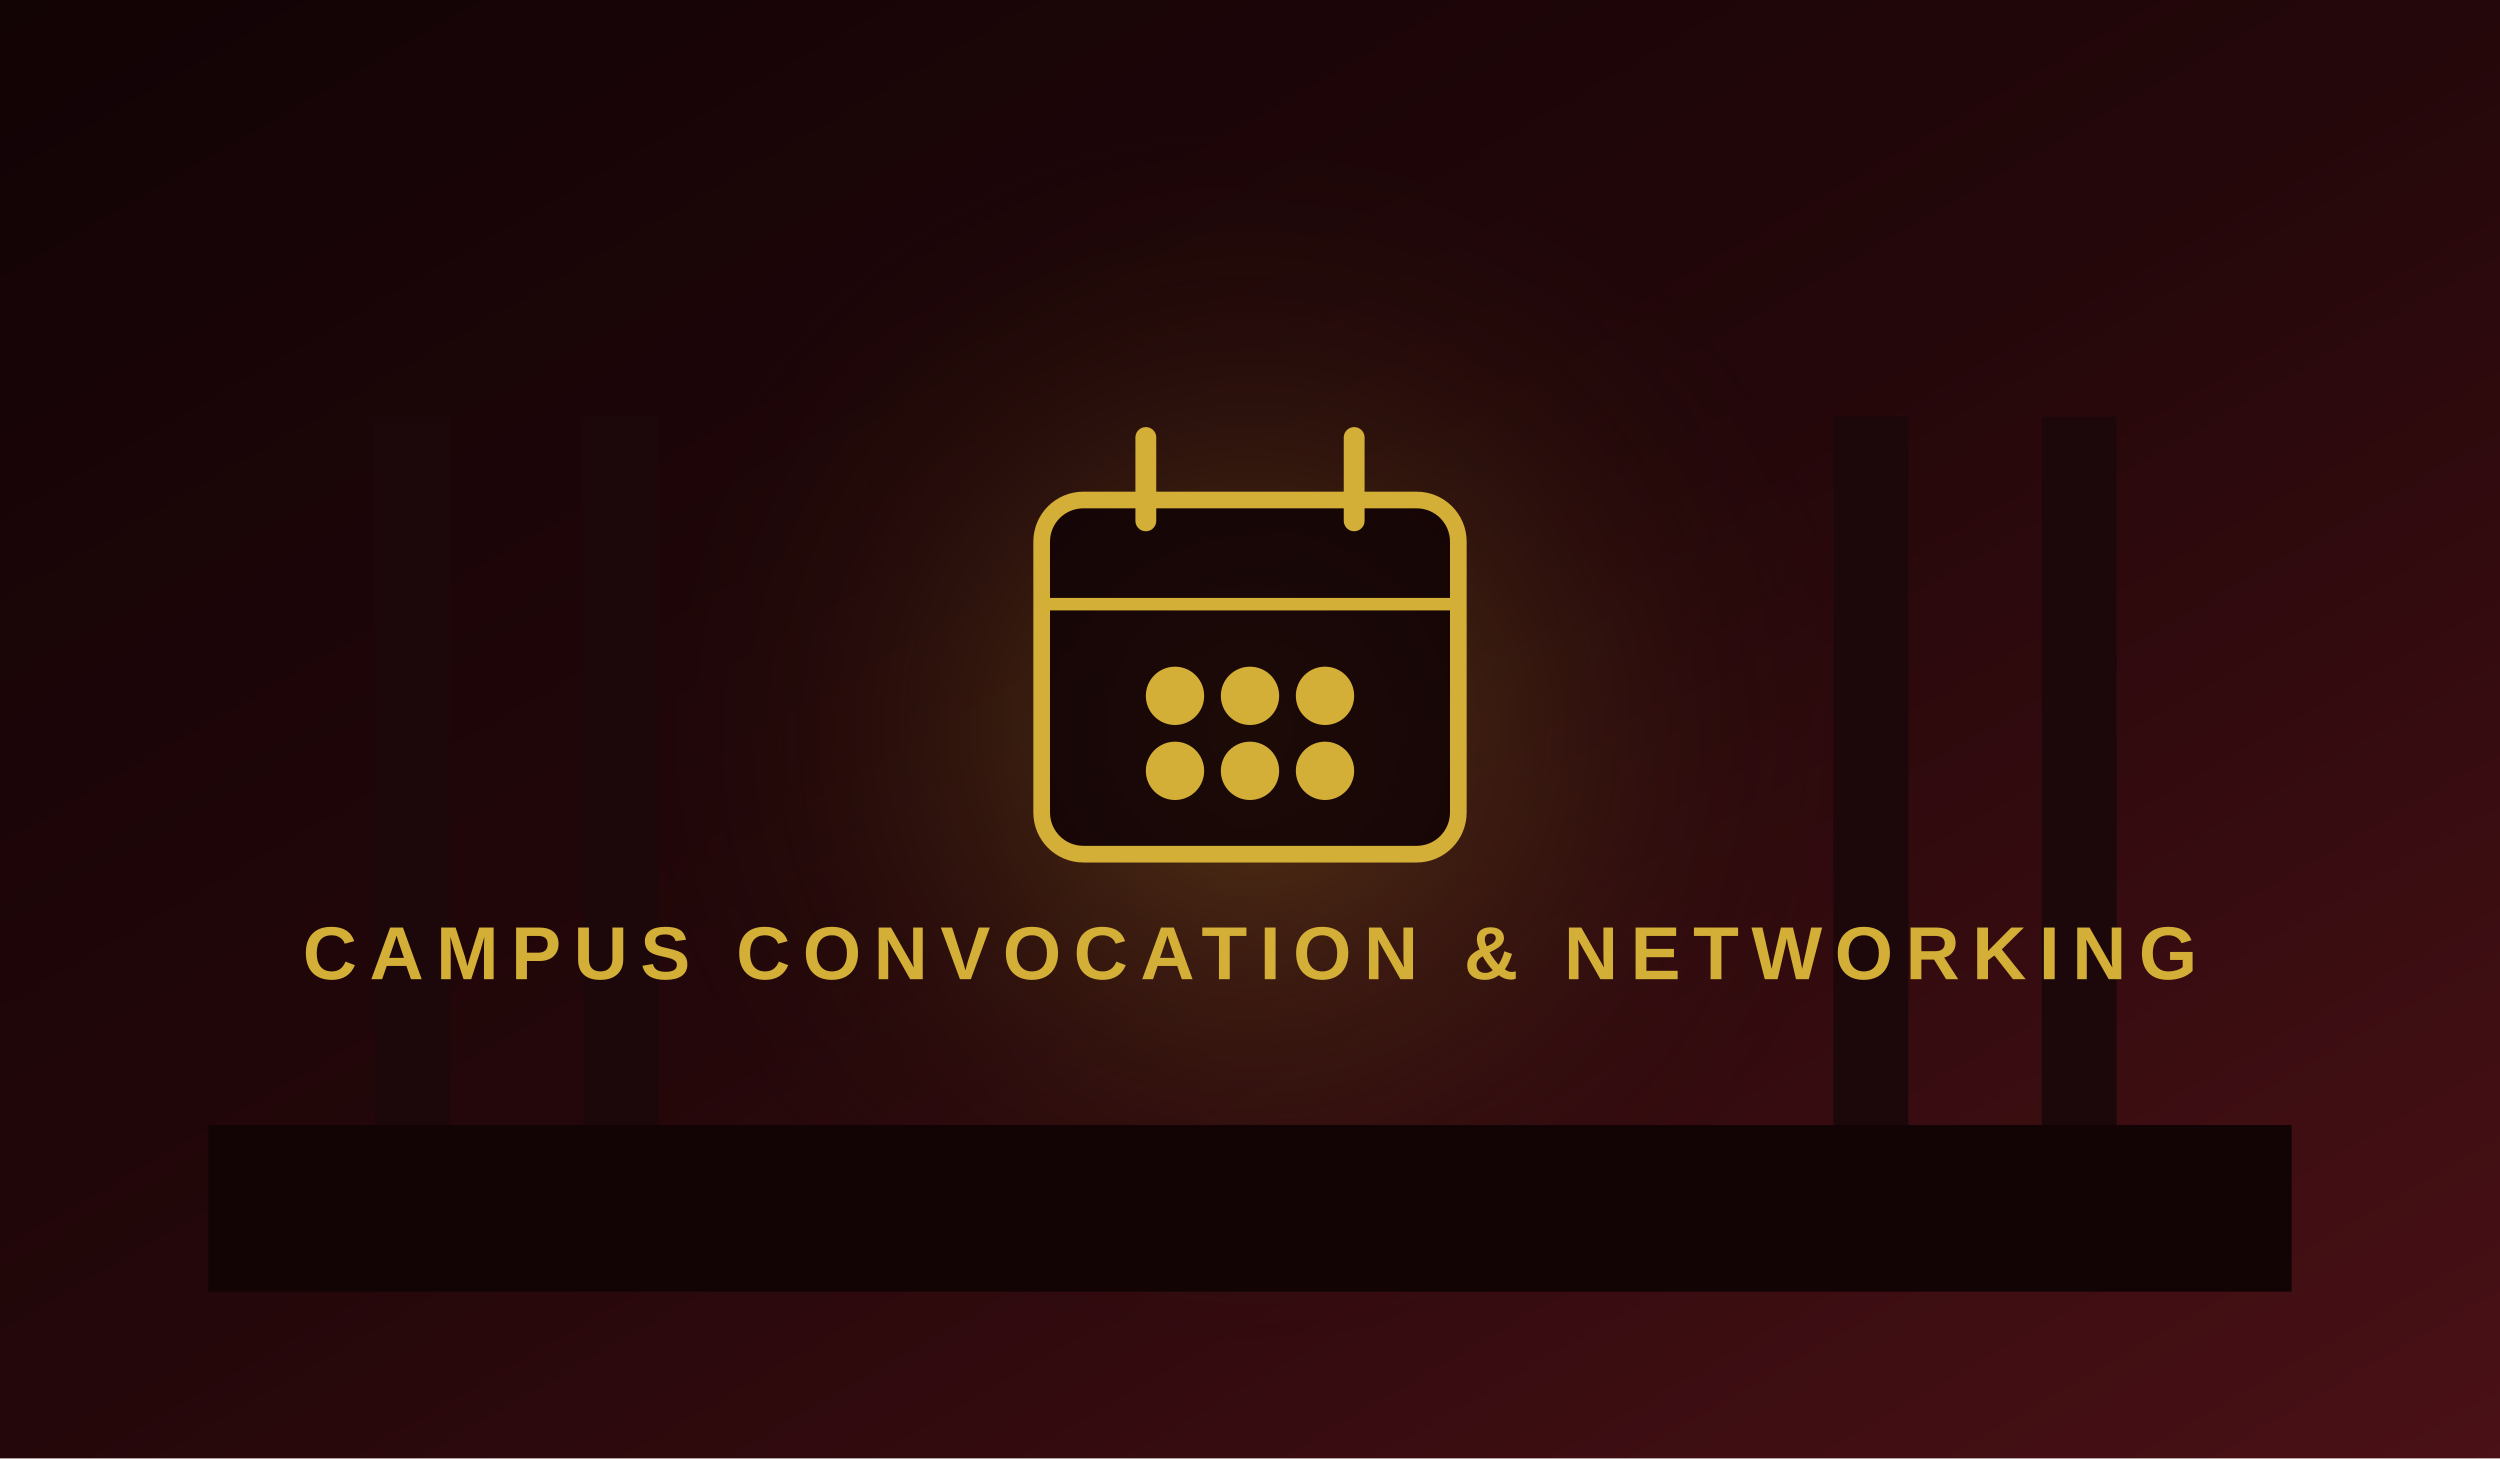
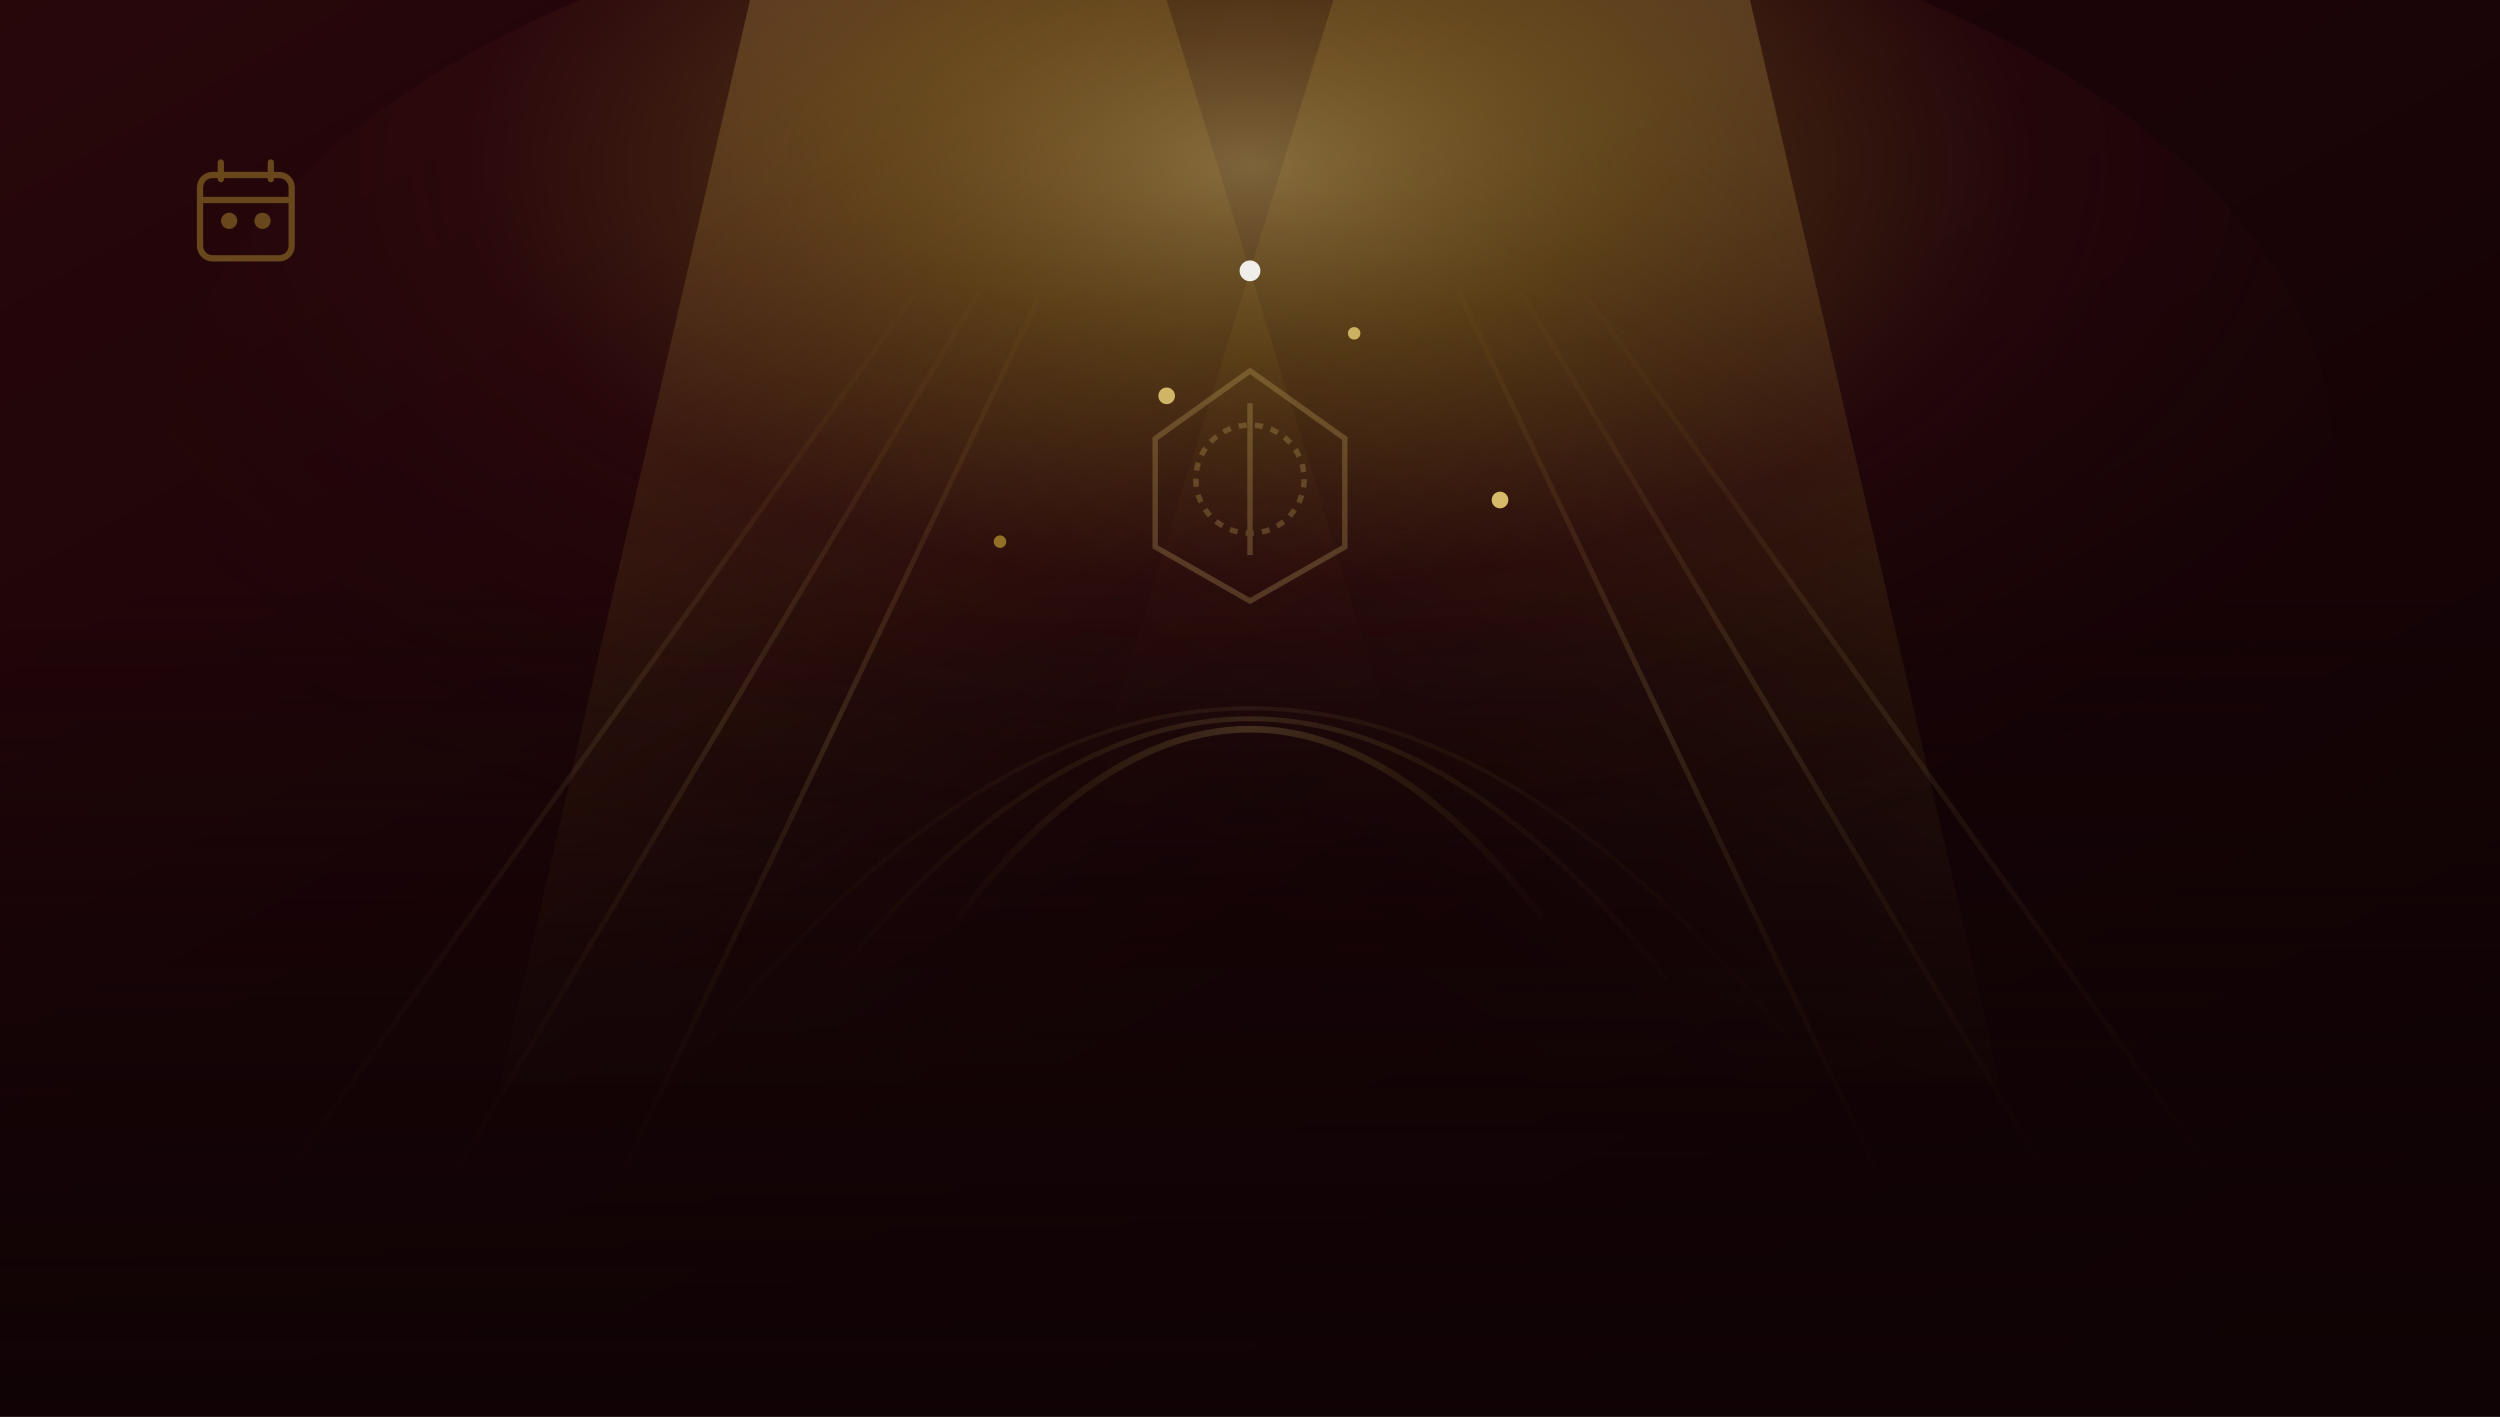
- <svg xmlns="http://www.w3.org/2000/svg" viewBox="0 0 600 350" width="100%" height="100%">
+ <svg xmlns="http://www.w3.org/2000/svg" viewBox="0 0 600 340" width="100%" height="100%">
  <defs>
-     <linearGradient id="eventBg" x1="0%" y1="0%" x2="100%" y2="100%">
-       <stop offset="0%" stop-color="#120305" />
-       <stop offset="50%" stop-color="#24070A" />
-       <stop offset="100%" stop-color="#4A1116" />
+     <linearGradient id="bgGrad" x1="0%" y1="0%" x2="100%" y2="100%">
+       <stop offset="0%" stop-color="#28070B" />
+       <stop offset="45%" stop-color="#1A0407" />
+       <stop offset="100%" stop-color="#0E0204" />
    </linearGradient>
-     <radialGradient id="goldAmbient" cx="50%" cy="50%" r="50%">
-       <stop offset="0%" stop-color="#D4AF37" stop-opacity="0.30" />
+     <radialGradient id="stageSpotlight" cx="50%" cy="25%" r="65%">
+       <stop offset="0%" stop-color="#F1D77A" stop-opacity="0.45" />
+       <stop offset="25%" stop-color="#D4AF37" stop-opacity="0.25" />
+       <stop offset="55%" stop-color="#4A1116" stop-opacity="0.20" />
+       <stop offset="100%" stop-color="#0E0204" stop-opacity="0" />
+     </radialGradient>
+     <linearGradient id="lightBeamLeft" x1="0%" y1="0%" x2="60%" y2="100%">
+       <stop offset="0%" stop-color="#F1D77A" stop-opacity="0.28" />
+       <stop offset="40%" stop-color="#D4AF37" stop-opacity="0.12" />
      <stop offset="100%" stop-color="#120305" stop-opacity="0" />
-     </radialGradient>
+     </linearGradient>
+     <linearGradient id="lightBeamRight" x1="100%" y1="0%" x2="40%" y2="100%">
+       <stop offset="0%" stop-color="#F1D77A" stop-opacity="0.28" />
+       <stop offset="40%" stop-color="#D4AF37" stop-opacity="0.12" />
+       <stop offset="100%" stop-color="#120305" stop-opacity="0" />
+     </linearGradient>
+     <linearGradient id="bottomFade" x1="0%" y1="0%" x2="0%" y2="100%">
+       <stop offset="0%" stop-color="#100305" stop-opacity="0" />
+       <stop offset="60%" stop-color="#100305" stop-opacity="0.65" />
+       <stop offset="100%" stop-color="#100305" stop-opacity="0.98" />
+     </linearGradient>
+     <linearGradient id="goldLine" x1="0%" y1="0%" x2="100%" y2="0%">
+       <stop offset="0%" stop-color="#D4AF37" stop-opacity="0.05" />
+       <stop offset="50%" stop-color="#F1D77A" stop-opacity="0.45" />
+       <stop offset="100%" stop-color="#D4AF37" stop-opacity="0.05" />
+     </linearGradient>
  </defs>
-   <rect width="600" height="350" fill="url(#eventBg)" />
-   <circle cx="300" cy="175" r="150" fill="url(#goldAmbient)" />
-   <rect x="50" y="270" width="500" height="40" fill="#120305" />
-   <rect x="90" y="100" width="18" height="170" fill="#1C080B" />
-   <rect x="140" y="100" width="18" height="170" fill="#1C080B" />
-   <rect x="440" y="100" width="18" height="170" fill="#1C080B" />
-   <rect x="490" y="100" width="18" height="170" fill="#1C080B" />
-   <g transform="translate(250, 105)" fill="none" stroke="#D4AF37" stroke-width="4">
-     <rect x="0" y="15" width="100" height="85" rx="10" stroke-width="4" fill="#120305" fill-opacity="0.85" />
-     <line x1="0" y1="40" x2="100" y2="40" stroke-width="3" />
-     <line x1="25" y1="0" x2="25" y2="20" stroke-width="5" stroke-linecap="round" />
-     <line x1="75" y1="0" x2="75" y2="20" stroke-width="5" stroke-linecap="round" />
-     <circle cx="32" cy="62" r="5" fill="#D4AF37" />
-     <circle cx="50" cy="62" r="5" fill="#D4AF37" />
-     <circle cx="68" cy="62" r="5" fill="#D4AF37" />
-     <circle cx="32" cy="80" r="5" fill="#D4AF37" />
-     <circle cx="50" cy="80" r="5" fill="#D4AF37" />
-     <circle cx="68" cy="80" r="5" fill="#D4AF37" />
+   <rect width="600" height="340" fill="url(#bgGrad)" />
+   <polygon points="180,0 280,0 360,260 120,260" fill="url(#lightBeamLeft)" />
+   <polygon points="420,0 320,0 240,260 480,260" fill="url(#lightBeamRight)" />
+   <ellipse cx="300" cy="110" rx="260" ry="140" fill="url(#stageSpotlight)" />
+   <g stroke="url(#goldLine)" fill="none" stroke-width="1.2">
+     <line x1="70" y1="280" x2="220" y2="70" stroke-opacity="0.25" />
+     <line x1="110" y1="280" x2="235" y2="70" stroke-opacity="0.30" />
+     <line x1="150" y1="280" x2="250" y2="70" stroke-opacity="0.35" />
+     <line x1="530" y1="280" x2="380" y2="70" stroke-opacity="0.25" />
+     <line x1="490" y1="280" x2="365" y2="70" stroke-opacity="0.30" />
+     <line x1="450" y1="280" x2="350" y2="70" stroke-opacity="0.35" />
+     <path d="M 230 220 Q 300 130 370 220" stroke-width="1.6" stroke-opacity="0.5" />
+     <path d="M 200 235 Q 300 110 400 235" stroke-width="1.2" stroke-opacity="0.35" />
+     <path d="M 170 250 Q 300 90 430 250" stroke-width="1.0" stroke-opacity="0.2" />
+     <line x1="100" y1="220" x2="500" y2="220" stroke-width="1.5" stroke-opacity="0.4" />
  </g>
-   <text x="300" y="235" text-anchor="middle" fill="#D4AF37" font-family="'Segoe UI', Arial, sans-serif" font-weight="bold" font-size="18" letter-spacing="3">CAMPUS CONVOCATION &amp; NETWORKING</text>
+   <circle cx="280" cy="95" r="2" fill="#F1D77A" opacity="0.8" />
+   <circle cx="325" cy="80" r="1.5" fill="#F1D77A" opacity="0.75" />
+   <circle cx="240" cy="130" r="1.5" fill="#D4AF37" opacity="0.6" />
+   <circle cx="360" cy="120" r="2" fill="#F1D77A" opacity="0.85" />
+   <circle cx="300" cy="65" r="2.5" fill="#FFFFFF" opacity="0.9" />
+   <g transform="translate(300, 115) scale(0.65)" opacity="0.22" stroke="#F1D77A" stroke-width="2" fill="none">
+     <polygon points="0,-40 35,-15 35,25 0,45 -35,25 -35,-15" />
+     <circle cx="0" cy="0" r="20" stroke-dasharray="3 3" />
+     <line x1="0" y1="-28" x2="0" y2="28" />
+   </g>
+   <g transform="translate(48, 38)" opacity="0.38" stroke="#D4AF37" stroke-width="1.5" fill="none">
+     <rect x="0" y="4" width="22" height="20" rx="3" stroke-width="1.5" />
+     <line x1="0" y1="10" x2="22" y2="10" />
+     <line x1="5" y1="1" x2="5" y2="5" stroke-linecap="round" />
+     <line x1="17" y1="1" x2="17" y2="5" stroke-linecap="round" />
+     <circle cx="7" cy="15" r="1.2" fill="#D4AF37" />
+     <circle cx="15" cy="15" r="1.2" fill="#D4AF37" />
+   </g>
+   <rect x="0" y="140" width="600" height="200" fill="url(#bottomFade)" />
</svg>
